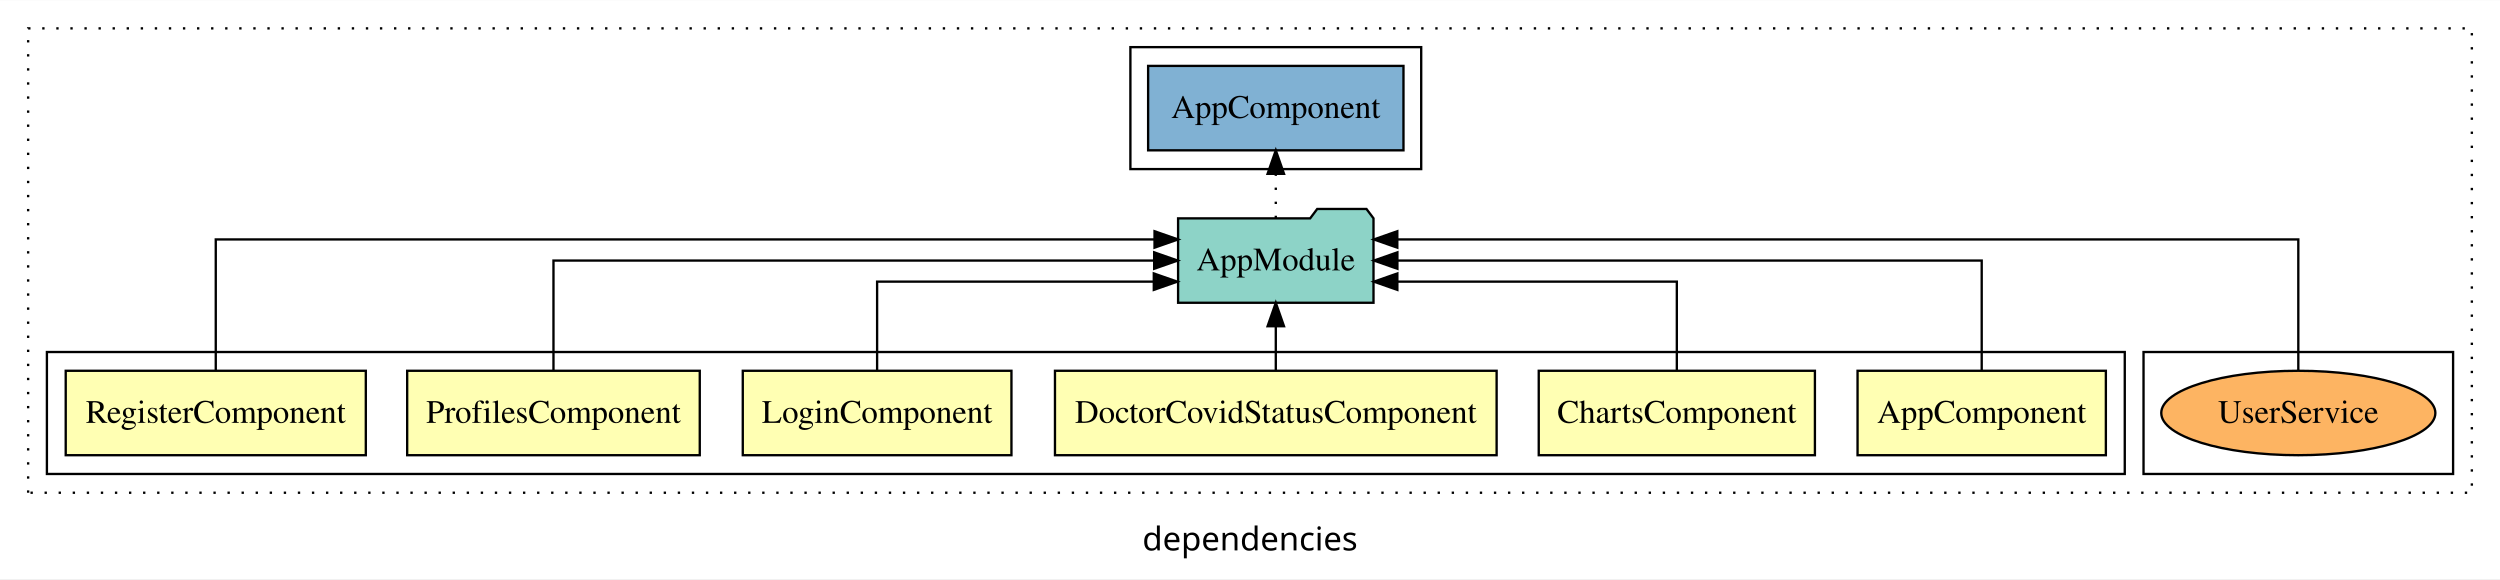
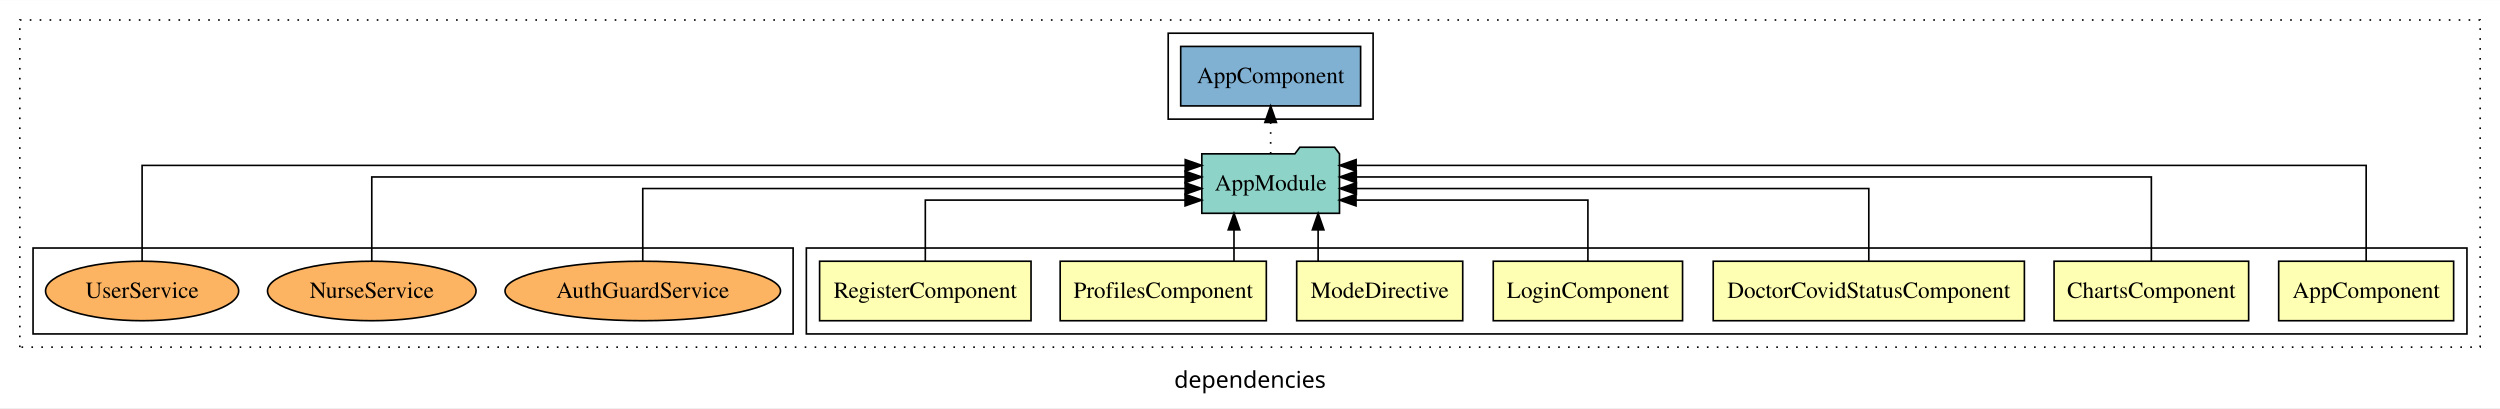
- <svg xmlns="http://www.w3.org/2000/svg" width="1066pt" height="247pt" viewBox="0.00 0.00 1066.00 246.80">
+ <svg xmlns="http://www.w3.org/2000/svg" width="1513pt" height="247pt" viewBox="0.00 0.00 1513.00 246.80">
  <g id="graph0" class="graph" transform="scale(1 1) rotate(0) translate(4 242.8)">
-     <polygon fill="white" stroke="transparent" points="-4,4 -4,-242.8 1062,-242.8 1062,4 -4,4" />
-     <text text-anchor="middle" x="529" y="-8.2" font-family="sans-serif" font-size="14.00">dependencies</text>
+     <polygon fill="white" stroke="transparent" points="-4,4 -4,-242.8 1509,-242.8 1509,4 -4,4" />
+     <text text-anchor="middle" x="752.5" y="-8.2" font-family="sans-serif" font-size="14.00">dependencies</text>
    <g id="clust1" class="cluster">
-       <polygon fill="none" stroke="black" stroke-dasharray="1,5" points="8,-32.8 8,-230.8 1050,-230.8 1050,-32.8 8,-32.8" />
-     </g>
-     <g id="clust11" class="cluster">
-       <polygon fill="none" stroke="black" points="478,-170.8 478,-222.8 602,-222.8 602,-170.8 478,-170.8" />
+       <polygon fill="none" stroke="black" stroke-dasharray="1,5" points="8,-32.8 8,-230.8 1497,-230.8 1497,-32.8 8,-32.8" />
    </g>
    <g id="clust12" class="cluster">
-       <polygon fill="none" stroke="black" points="910,-40.8 910,-92.8 1042,-92.8 1042,-40.8 910,-40.8" />
+       <polygon fill="none" stroke="black" points="703,-170.8 703,-222.8 827,-222.8 827,-170.8 703,-170.8" />
    </g>
    <g id="clust2" class="cluster">
-       <polygon fill="none" stroke="black" points="16,-40.8 16,-92.8 902,-92.8 902,-40.8 16,-40.8" />
+       <polygon fill="none" stroke="black" points="484,-40.8 484,-92.8 1489,-92.8 1489,-40.8 484,-40.8" />
+     </g>
+     <g id="clust13" class="cluster">
+       <polygon fill="none" stroke="black" points="16,-40.8 16,-92.8 476,-92.8 476,-40.8 16,-40.8" />
    </g>
    <g id="node1" class="node">
-       <polygon fill="#ffffb3" stroke="black" points="893.94,-84.8 788.06,-84.8 788.06,-48.8 893.94,-48.8 893.94,-84.8" />
-       <text text-anchor="middle" x="841" y="-62.6" font-family="Times,serif" font-size="14.00">AppComponent</text>
+       <polygon fill="#ffffb3" stroke="black" points="1480.94,-84.8 1375.06,-84.8 1375.06,-48.8 1480.94,-48.8 1480.94,-84.8" />
+       <text text-anchor="middle" x="1428" y="-62.6" font-family="Times,serif" font-size="14.00">AppComponent</text>
+     </g>
+     <g id="node8" class="node">
+       <polygon fill="#8dd3c7" stroke="black" points="806.66,-149.8 803.66,-153.8 782.66,-153.8 779.66,-149.8 723.34,-149.8 723.34,-113.8 806.66,-113.8 806.66,-149.8" />
+       <text text-anchor="middle" x="765" y="-127.6" font-family="Times,serif" font-size="14.00">AppModule</text>
+     </g>
+     <g id="edge1" class="edge">
+       <path fill="none" stroke="black" d="M1428,-84.81C1428,-107.29 1428,-142.8 1428,-142.8 1428,-142.8 816.72,-142.8 816.72,-142.8" />
+       <polygon fill="black" stroke="black" points="816.72,-139.3 806.72,-142.8 816.72,-146.3 816.72,-139.3" />
+     </g>
+     <g id="node2" class="node">
+       <polygon fill="#ffffb3" stroke="black" points="1356.88,-84.8 1239.12,-84.8 1239.12,-48.8 1356.88,-48.8 1356.88,-84.8" />
+       <text text-anchor="middle" x="1298" y="-62.6" font-family="Times,serif" font-size="14.00">ChartsComponent</text>
+     </g>
+     <g id="edge2" class="edge">
+       <path fill="none" stroke="black" d="M1298,-84.93C1298,-105.37 1298,-135.8 1298,-135.8 1298,-135.8 816.82,-135.8 816.82,-135.8" />
+       <polygon fill="black" stroke="black" points="816.82,-132.3 806.82,-135.8 816.82,-139.3 816.82,-132.3" />
+     </g>
+     <g id="node3" class="node">
+       <polygon fill="#ffffb3" stroke="black" points="1221.16,-84.8 1032.84,-84.8 1032.84,-48.8 1221.16,-48.8 1221.16,-84.8" />
+       <text text-anchor="middle" x="1127" y="-62.6" font-family="Times,serif" font-size="14.00">DoctorCovidStatusComponent</text>
+     </g>
+     <g id="edge3" class="edge">
+       <path fill="none" stroke="black" d="M1127,-85.07C1127,-103.36 1127,-128.8 1127,-128.8 1127,-128.8 816.88,-128.8 816.88,-128.8" />
+       <polygon fill="black" stroke="black" points="816.88,-125.3 806.88,-128.8 816.88,-132.3 816.88,-125.3" />
+     </g>
+     <g id="node4" class="node">
+       <polygon fill="#ffffb3" stroke="black" points="1014.28,-84.8 899.72,-84.8 899.72,-48.8 1014.28,-48.8 1014.28,-84.8" />
+       <text text-anchor="middle" x="957" y="-62.6" font-family="Times,serif" font-size="14.00">LoginComponent</text>
+     </g>
+     <g id="edge4" class="edge">
+       <path fill="none" stroke="black" d="M957,-84.81C957,-100.85 957,-121.8 957,-121.8 957,-121.8 816.66,-121.8 816.66,-121.8" />
+       <polygon fill="black" stroke="black" points="816.66,-118.3 806.66,-121.8 816.66,-125.3 816.66,-118.3" />
+     </g>
+     <g id="node5" class="node">
+       <polygon fill="#ffffb3" stroke="black" points="881.24,-84.8 780.76,-84.8 780.76,-48.8 881.24,-48.8 881.24,-84.8" />
+       <text text-anchor="middle" x="831" y="-62.6" font-family="Times,serif" font-size="14.00">ModeDirective</text>
+     </g>
+     <g id="edge5" class="edge">
+       <path fill="none" stroke="black" d="M793.73,-84.91C793.73,-84.91 793.73,-103.79 793.73,-103.79" />
+       <polygon fill="black" stroke="black" points="790.23,-103.79 793.73,-113.79 797.23,-103.79 790.23,-103.79" />
+     </g>
+     <g id="node6" class="node">
+       <polygon fill="#ffffb3" stroke="black" points="762.38,-84.8 637.62,-84.8 637.62,-48.8 762.38,-48.8 762.38,-84.8" />
+       <text text-anchor="middle" x="700" y="-62.6" font-family="Times,serif" font-size="14.00">ProfilesComponent</text>
+     </g>
+     <g id="edge6" class="edge">
+       <path fill="none" stroke="black" d="M742.81,-84.91C742.81,-84.91 742.81,-103.79 742.81,-103.79" />
+       <polygon fill="black" stroke="black" points="739.31,-103.79 742.81,-113.79 746.31,-103.79 739.31,-103.79" />
    </g>
    <g id="node7" class="node">
-       <polygon fill="#8dd3c7" stroke="black" points="581.66,-149.8 578.66,-153.8 557.66,-153.8 554.66,-149.8 498.34,-149.8 498.34,-113.8 581.66,-113.8 581.66,-149.8" />
-       <text text-anchor="middle" x="540" y="-127.6" font-family="Times,serif" font-size="14.00">AppModule</text>
-     </g>
-     <g id="edge1" class="edge">
-       <path fill="none" stroke="black" d="M841,-84.91C841,-104.14 841,-131.8 841,-131.8 841,-131.8 591.85,-131.8 591.85,-131.8" />
-       <polygon fill="black" stroke="black" points="591.85,-128.3 581.85,-131.8 591.85,-135.3 591.85,-128.3" />
-     </g>
-     <g id="node2" class="node">
-       <polygon fill="#ffffb3" stroke="black" points="769.88,-84.8 652.12,-84.8 652.12,-48.8 769.88,-48.8 769.88,-84.8" />
-       <text text-anchor="middle" x="711" y="-62.6" font-family="Times,serif" font-size="14.00">ChartsComponent</text>
-     </g>
-     <g id="edge2" class="edge">
-       <path fill="none" stroke="black" d="M711,-84.83C711,-101.2 711,-122.8 711,-122.8 711,-122.8 591.83,-122.8 591.83,-122.8" />
-       <polygon fill="black" stroke="black" points="591.83,-119.3 581.83,-122.8 591.83,-126.3 591.83,-119.3" />
-     </g>
-     <g id="node3" class="node">
-       <polygon fill="#ffffb3" stroke="black" points="634.16,-84.8 445.84,-84.8 445.84,-48.8 634.16,-48.8 634.16,-84.8" />
-       <text text-anchor="middle" x="540" y="-62.6" font-family="Times,serif" font-size="14.00">DoctorCovidStatusComponent</text>
-     </g>
-     <g id="edge3" class="edge">
-       <path fill="none" stroke="black" d="M540,-84.91C540,-84.91 540,-103.79 540,-103.79" />
-       <polygon fill="black" stroke="black" points="536.5,-103.79 540,-113.79 543.5,-103.79 536.5,-103.79" />
-     </g>
-     <g id="node4" class="node">
-       <polygon fill="#ffffb3" stroke="black" points="427.28,-84.8 312.72,-84.8 312.72,-48.8 427.28,-48.8 427.28,-84.8" />
-       <text text-anchor="middle" x="370" y="-62.6" font-family="Times,serif" font-size="14.00">LoginComponent</text>
-     </g>
-     <g id="edge4" class="edge">
-       <path fill="none" stroke="black" d="M370,-84.83C370,-101.2 370,-122.8 370,-122.8 370,-122.8 487.98,-122.8 487.98,-122.8" />
-       <polygon fill="black" stroke="black" points="487.98,-126.3 497.98,-122.8 487.98,-119.3 487.98,-126.3" />
-     </g>
-     <g id="node5" class="node">
-       <polygon fill="#ffffb3" stroke="black" points="294.38,-84.8 169.62,-84.8 169.62,-48.8 294.38,-48.8 294.38,-84.8" />
-       <text text-anchor="middle" x="232" y="-62.6" font-family="Times,serif" font-size="14.00">ProfilesComponent</text>
-     </g>
-     <g id="edge5" class="edge">
-       <path fill="none" stroke="black" d="M232,-84.91C232,-104.14 232,-131.8 232,-131.8 232,-131.8 488.14,-131.8 488.14,-131.8" />
-       <polygon fill="black" stroke="black" points="488.14,-135.3 498.14,-131.8 488.14,-128.3 488.14,-135.3" />
-     </g>
-     <g id="node6" class="node">
-       <polygon fill="#ffffb3" stroke="black" points="151.98,-84.8 24.02,-84.8 24.02,-48.8 151.98,-48.8 151.98,-84.8" />
-       <text text-anchor="middle" x="88" y="-62.6" font-family="Times,serif" font-size="14.00">RegisterComponent</text>
-     </g>
-     <g id="edge6" class="edge">
-       <path fill="none" stroke="black" d="M88,-85.09C88,-107.01 88,-140.8 88,-140.8 88,-140.8 488.29,-140.8 488.29,-140.8" />
-       <polygon fill="black" stroke="black" points="488.29,-144.3 498.29,-140.8 488.29,-137.3 488.29,-144.3" />
-     </g>
-     <g id="node8" class="node">
-       <polygon fill="#80b1d3" stroke="black" points="594.44,-214.8 485.56,-214.8 485.56,-178.8 594.44,-178.8 594.44,-214.8" />
-       <text text-anchor="middle" x="540" y="-192.6" font-family="Times,serif" font-size="14.00">AppComponent </text>
+       <polygon fill="#ffffb3" stroke="black" points="619.98,-84.8 492.02,-84.8 492.02,-48.8 619.98,-48.8 619.98,-84.8" />
+       <text text-anchor="middle" x="556" y="-62.6" font-family="Times,serif" font-size="14.00">RegisterComponent</text>
    </g>
    <g id="edge7" class="edge">
-       <path fill="none" stroke="black" stroke-dasharray="1,5" d="M540,-149.91C540,-149.91 540,-168.79 540,-168.79" />
-       <polygon fill="black" stroke="black" points="536.5,-168.79 540,-178.79 543.5,-168.79 536.5,-168.79" />
+       <path fill="none" stroke="black" d="M556,-84.81C556,-100.85 556,-121.8 556,-121.8 556,-121.8 713.21,-121.8 713.21,-121.8" />
+       <polygon fill="black" stroke="black" points="713.21,-125.3 723.21,-121.8 713.21,-118.3 713.21,-125.3" />
    </g>
    <g id="node9" class="node">
-       <ellipse fill="#fdb462" stroke="black" cx="976" cy="-66.8" rx="58.44" ry="18" />
-       <text text-anchor="middle" x="976" y="-62.6" font-family="Times,serif" font-size="14.00">UserService</text>
+       <polygon fill="#80b1d3" stroke="black" points="819.44,-214.8 710.56,-214.8 710.56,-178.8 819.44,-178.8 819.44,-214.8" />
+       <text text-anchor="middle" x="765" y="-192.6" font-family="Times,serif" font-size="14.00">AppComponent </text>
    </g>
    <g id="edge8" class="edge">
-       <path fill="none" stroke="black" d="M976,-85.09C976,-107.01 976,-140.8 976,-140.8 976,-140.8 591.81,-140.8 591.81,-140.8" />
-       <polygon fill="black" stroke="black" points="591.81,-137.3 581.81,-140.8 591.81,-144.3 591.81,-137.3" />
+       <path fill="none" stroke="black" stroke-dasharray="1,5" d="M765,-149.91C765,-149.91 765,-168.79 765,-168.79" />
+       <polygon fill="black" stroke="black" points="761.5,-168.79 765,-178.79 768.5,-168.79 761.5,-168.79" />
+     </g>
+     <g id="node10" class="node">
+       <ellipse fill="#fdb462" stroke="black" cx="385" cy="-66.8" rx="83.37" ry="18" />
+       <text text-anchor="middle" x="385" y="-62.6" font-family="Times,serif" font-size="14.00">AuthGuardService</text>
+     </g>
+     <g id="edge9" class="edge">
+       <path fill="none" stroke="black" d="M385,-85.07C385,-103.36 385,-128.8 385,-128.8 385,-128.8 713.25,-128.8 713.25,-128.8" />
+       <polygon fill="black" stroke="black" points="713.25,-132.3 723.25,-128.8 713.25,-125.3 713.25,-132.3" />
+     </g>
+     <g id="node11" class="node">
+       <ellipse fill="#fdb462" stroke="black" cx="221" cy="-66.8" rx="63.1" ry="18" />
+       <text text-anchor="middle" x="221" y="-62.6" font-family="Times,serif" font-size="14.00">NurseService</text>
+     </g>
+     <g id="edge10" class="edge">
+       <path fill="none" stroke="black" d="M221,-84.93C221,-105.37 221,-135.8 221,-135.8 221,-135.8 713.22,-135.8 713.22,-135.8" />
+       <polygon fill="black" stroke="black" points="713.22,-139.3 723.22,-135.8 713.22,-132.3 713.22,-139.3" />
+     </g>
+     <g id="node12" class="node">
+       <ellipse fill="#fdb462" stroke="black" cx="82" cy="-66.8" rx="58.44" ry="18" />
+       <text text-anchor="middle" x="82" y="-62.6" font-family="Times,serif" font-size="14.00">UserService</text>
+     </g>
+     <g id="edge11" class="edge">
+       <path fill="none" stroke="black" d="M82,-84.81C82,-107.29 82,-142.8 82,-142.8 82,-142.8 713.3,-142.8 713.3,-142.8" />
+       <polygon fill="black" stroke="black" points="713.3,-146.3 723.3,-142.8 713.3,-139.3 713.3,-146.3" />
    </g>
  </g>
</svg>
